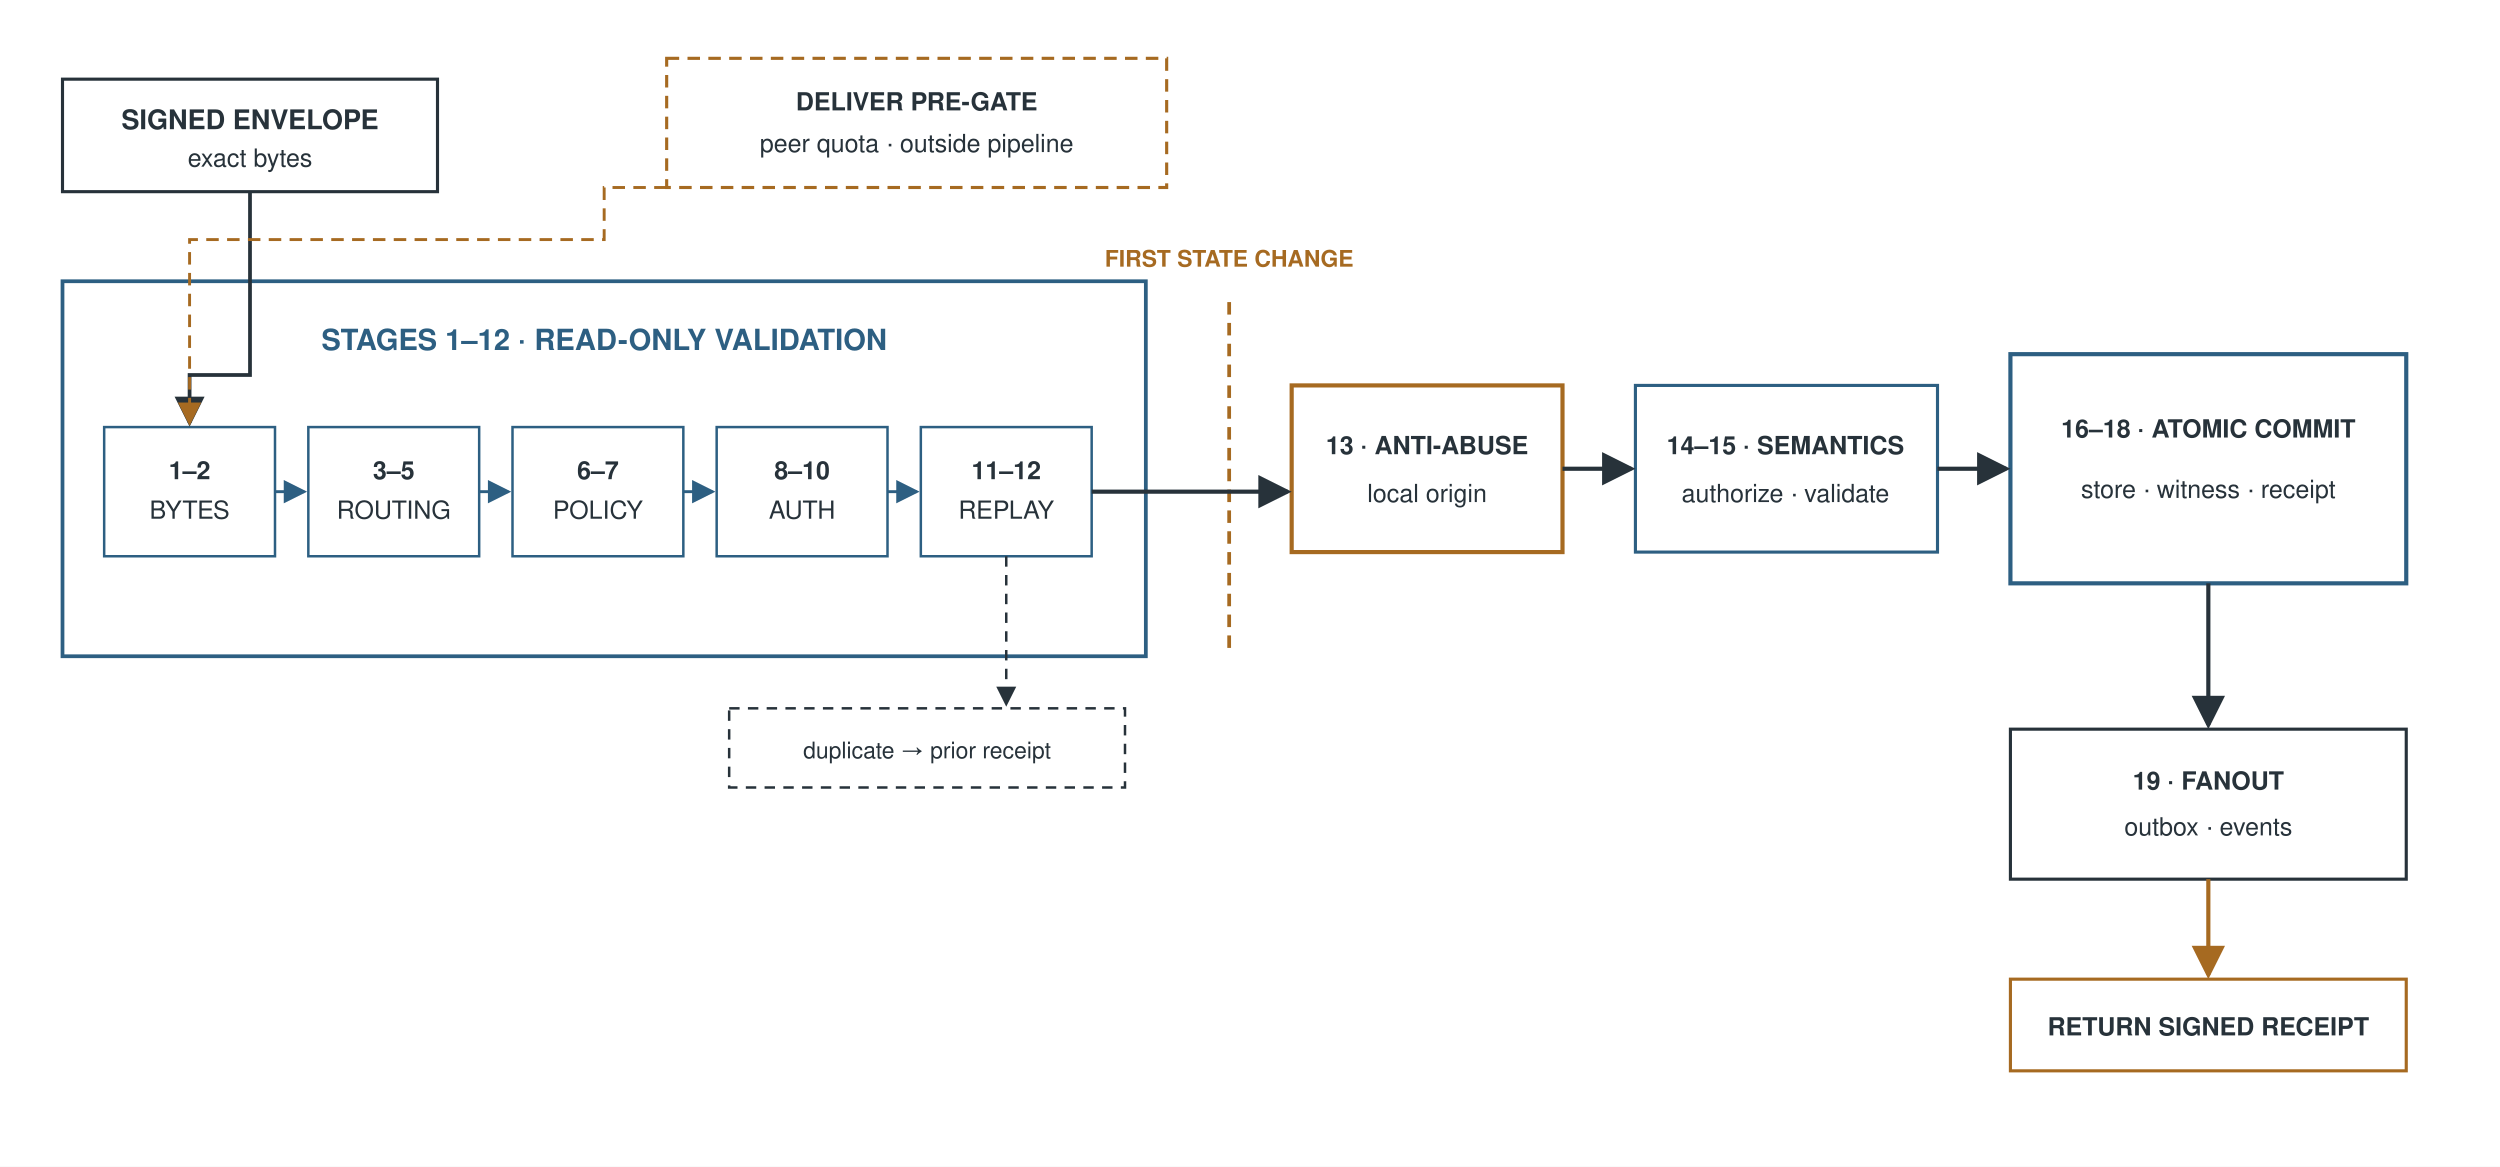
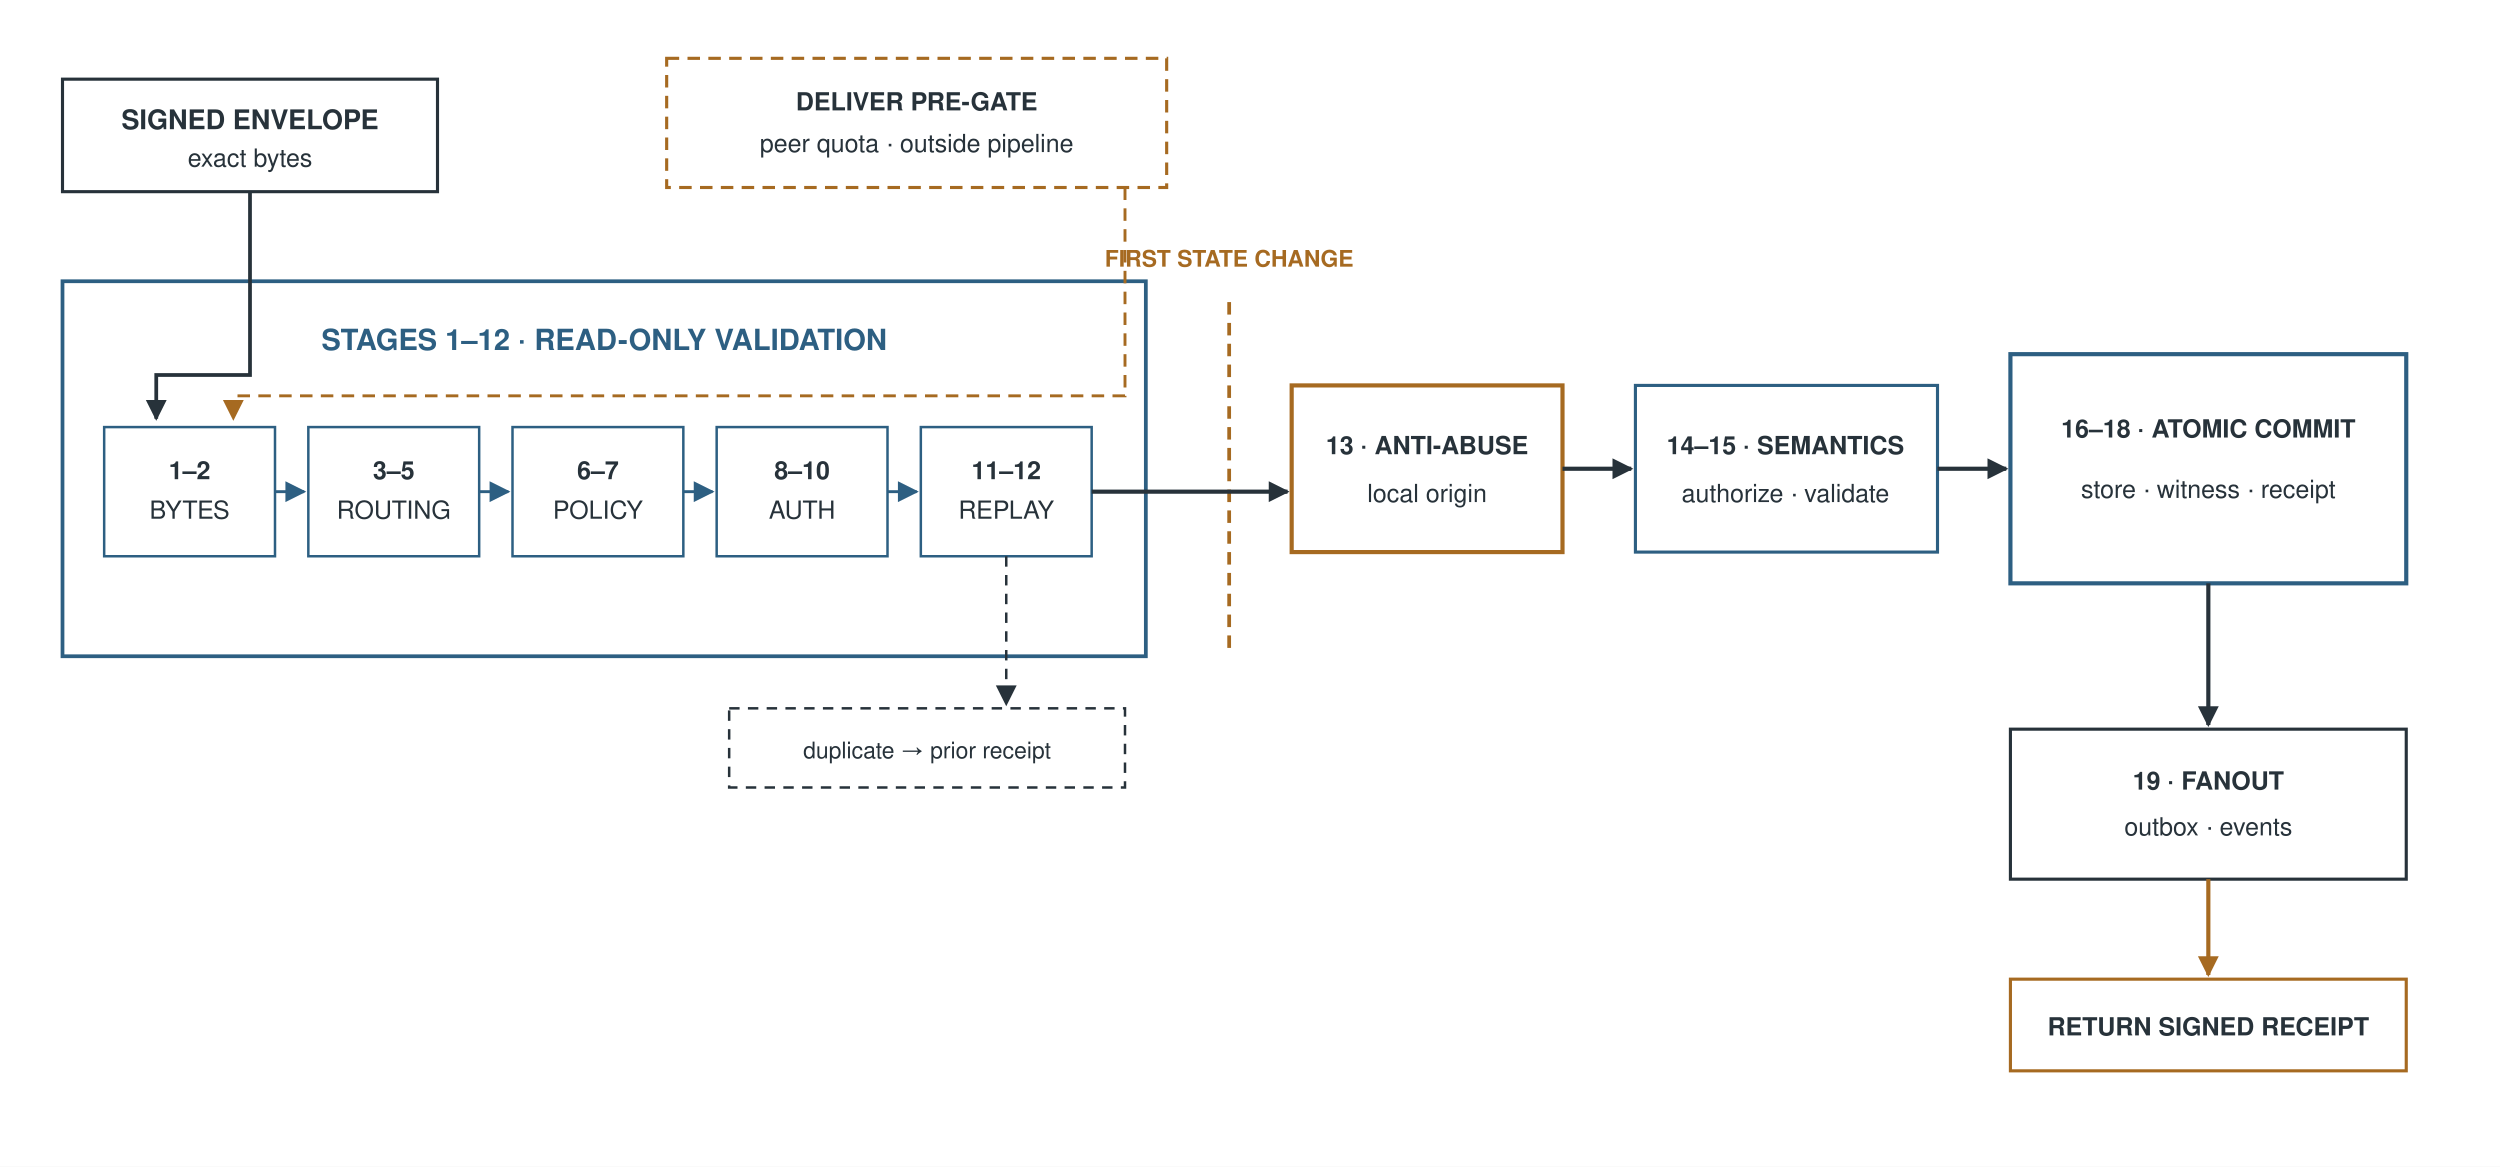
<svg xmlns="http://www.w3.org/2000/svg" width="1200" height="560" viewBox="0 0 1200 560">
  <defs>
-     <marker id="ab" markerWidth="8" markerHeight="8" refX="7" refY="4" orient="auto">
-       <path d="M0 0L8 4L0 8Z" fill="#2D5F82" />
+     <marker id="ab" markerWidth="10" markerHeight="10" refX="9" refY="5" orient="auto" markerUnits="userSpaceOnUse">
+       <path d="M0 0L10 5L0 10Z" fill="#2D5F82" />
    </marker>
-     <marker id="ai" markerWidth="8" markerHeight="8" refX="7" refY="4" orient="auto">
-       <path d="M0 0L8 4L0 8Z" fill="#27323A" />
+     <marker id="ai" markerWidth="10" markerHeight="10" refX="9" refY="5" orient="auto" markerUnits="userSpaceOnUse">
+       <path d="M0 0L10 5L0 10Z" fill="#27323A" />
    </marker>
-     <marker id="aa" markerWidth="8" markerHeight="8" refX="7" refY="4" orient="auto">
-       <path d="M0 0L8 4L0 8Z" fill="#A66A21" />
+     <marker id="aa" markerWidth="10" markerHeight="10" refX="9" refY="5" orient="auto" markerUnits="userSpaceOnUse">
+       <path d="M0 0L10 5L0 10Z" fill="#A66A21" />
    </marker>
  </defs>
  <rect width="1200" height="560" fill="#FFFFFF" />
  <g font-family="Helvetica,Arial,sans-serif" fill="#27323A">
    <g fill="#FFFFFF">
      <rect x="30" y="38" width="180" height="54" stroke="#27323A" stroke-width="1.5" />
      <rect x="320" y="28" width="240" height="62" stroke="#A66A21" stroke-width="1.5" stroke-dasharray="6 4" />
    </g>
    <g text-anchor="middle">
      <text x="120" y="62" font-size="13" font-weight="700">SIGNED ENVELOPE</text>
      <text x="120" y="80" font-size="12">exact bytes</text>
      <text x="440" y="53" font-size="12" font-weight="700">DELIVER PRE-GATE</text>
      <text x="440" y="73" font-size="12">peer quota · outside pipeline</text>
    </g>
    <rect x="30" y="135" width="520" height="180" fill="#FFFFFF" stroke="#2D5F82" stroke-width="1.8" />
    <text x="290" y="168" text-anchor="middle" font-size="14" font-weight="700" fill="#2D5F82">STAGES 1–12 · READ-ONLY VALIDATION</text>
    <g fill="#FFFFFF" stroke="#2D5F82" stroke-width="1.2">
      <rect x="50" y="205" width="82" height="62" />
      <rect x="148" y="205" width="82" height="62" />
      <rect x="246" y="205" width="82" height="62" />
      <rect x="344" y="205" width="82" height="62" />
      <rect x="442" y="205" width="82" height="62" />
    </g>
    <g text-anchor="middle" font-size="12">
      <text x="91" y="230" font-weight="700">1–2</text>
      <text x="91" y="249">BYTES</text>
      <text x="189" y="230" font-weight="700">3–5</text>
      <text x="189" y="249">ROUTING</text>
      <text x="287" y="230" font-weight="700">6–7</text>
      <text x="287" y="249">POLICY</text>
      <text x="385" y="230" font-weight="700">8–10</text>
      <text x="385" y="249">AUTH</text>
      <text x="483" y="230" font-weight="700">11–12</text>
      <text x="483" y="249">REPLAY</text>
    </g>
    <g fill="none" stroke="#2D5F82" stroke-width="1.4" marker-end="url(#ab)">
      <path d="M132 236H146" />
      <path d="M230 236H244" />
      <path d="M328 236H342" />
      <path d="M426 236H440" />
    </g>
-     <path d="M120 92V180H91V203" fill="none" stroke="#27323A" stroke-width="1.8" marker-end="url(#ai)" />
-     <path d="M320 90H290V115H91V203" fill="none" stroke="#A66A21" stroke-width="1.4" stroke-dasharray="6 4" marker-end="url(#aa)" />
+     <path d="M120 92V180H75V201" fill="none" stroke="#27323A" stroke-width="1.8" marker-end="url(#ai)" />
+     <path d="M540 90V190H112V201" fill="none" stroke="#A66A21" stroke-width="1.4" stroke-dasharray="6 4" marker-end="url(#aa)" />
    <rect x="350" y="340" width="190" height="38" fill="#FFFFFF" stroke="#27323A" stroke-width="1.2" stroke-dasharray="5 4" />
    <text x="445" y="364" text-anchor="middle" font-size="11">duplicate → prior receipt</text>
    <path d="M483 267V338" fill="none" stroke="#27323A" stroke-width="1.2" stroke-dasharray="5 4" marker-end="url(#ai)" />
    <line x1="590" y1="145" x2="590" y2="315" stroke="#A66A21" stroke-width="1.8" stroke-dasharray="6 4" />
    <text x="590" y="128" text-anchor="middle" font-size="11" font-weight="700" fill="#A66A21">FIRST STATE CHANGE</text>
    <g fill="#FFFFFF">
      <rect x="620" y="185" width="130" height="80" stroke="#A66A21" stroke-width="2" />
      <rect x="785" y="185" width="145" height="80" stroke="#2D5F82" stroke-width="1.5" />
      <rect x="965" y="170" width="190" height="110" stroke="#2D5F82" stroke-width="2" />
      <rect x="965" y="350" width="190" height="72" stroke="#27323A" stroke-width="1.5" />
      <rect x="965" y="470" width="190" height="44" stroke="#A66A21" stroke-width="1.5" />
    </g>
    <g text-anchor="middle" font-size="12">
      <text x="685" y="218" font-weight="700">13 · ANTI-ABUSE</text>
      <text x="685" y="241">local origin</text>
      <text x="857" y="218" font-weight="700">14–15 · SEMANTICS</text>
      <text x="857" y="241">authorize · validate</text>
      <text x="1060" y="210" font-weight="700">16–18 · ATOMIC COMMIT</text>
      <text x="1060" y="239">store · witness · receipt</text>
      <text x="1060" y="379" font-weight="700">19 · FANOUT</text>
      <text x="1060" y="401">outbox · events</text>
      <text x="1060" y="497" font-weight="700">RETURN SIGNED RECEIPT</text>
    </g>
    <g fill="none" stroke="#27323A" stroke-width="2" marker-end="url(#ai)">
      <path d="M524 236H618" />
      <path d="M750 225H783" />
      <path d="M930 225H963" />
      <path d="M1060 280V348" />
    </g>
    <path d="M1060 422V468" fill="none" stroke="#A66A21" stroke-width="2" marker-end="url(#aa)" />
  </g>
</svg>
